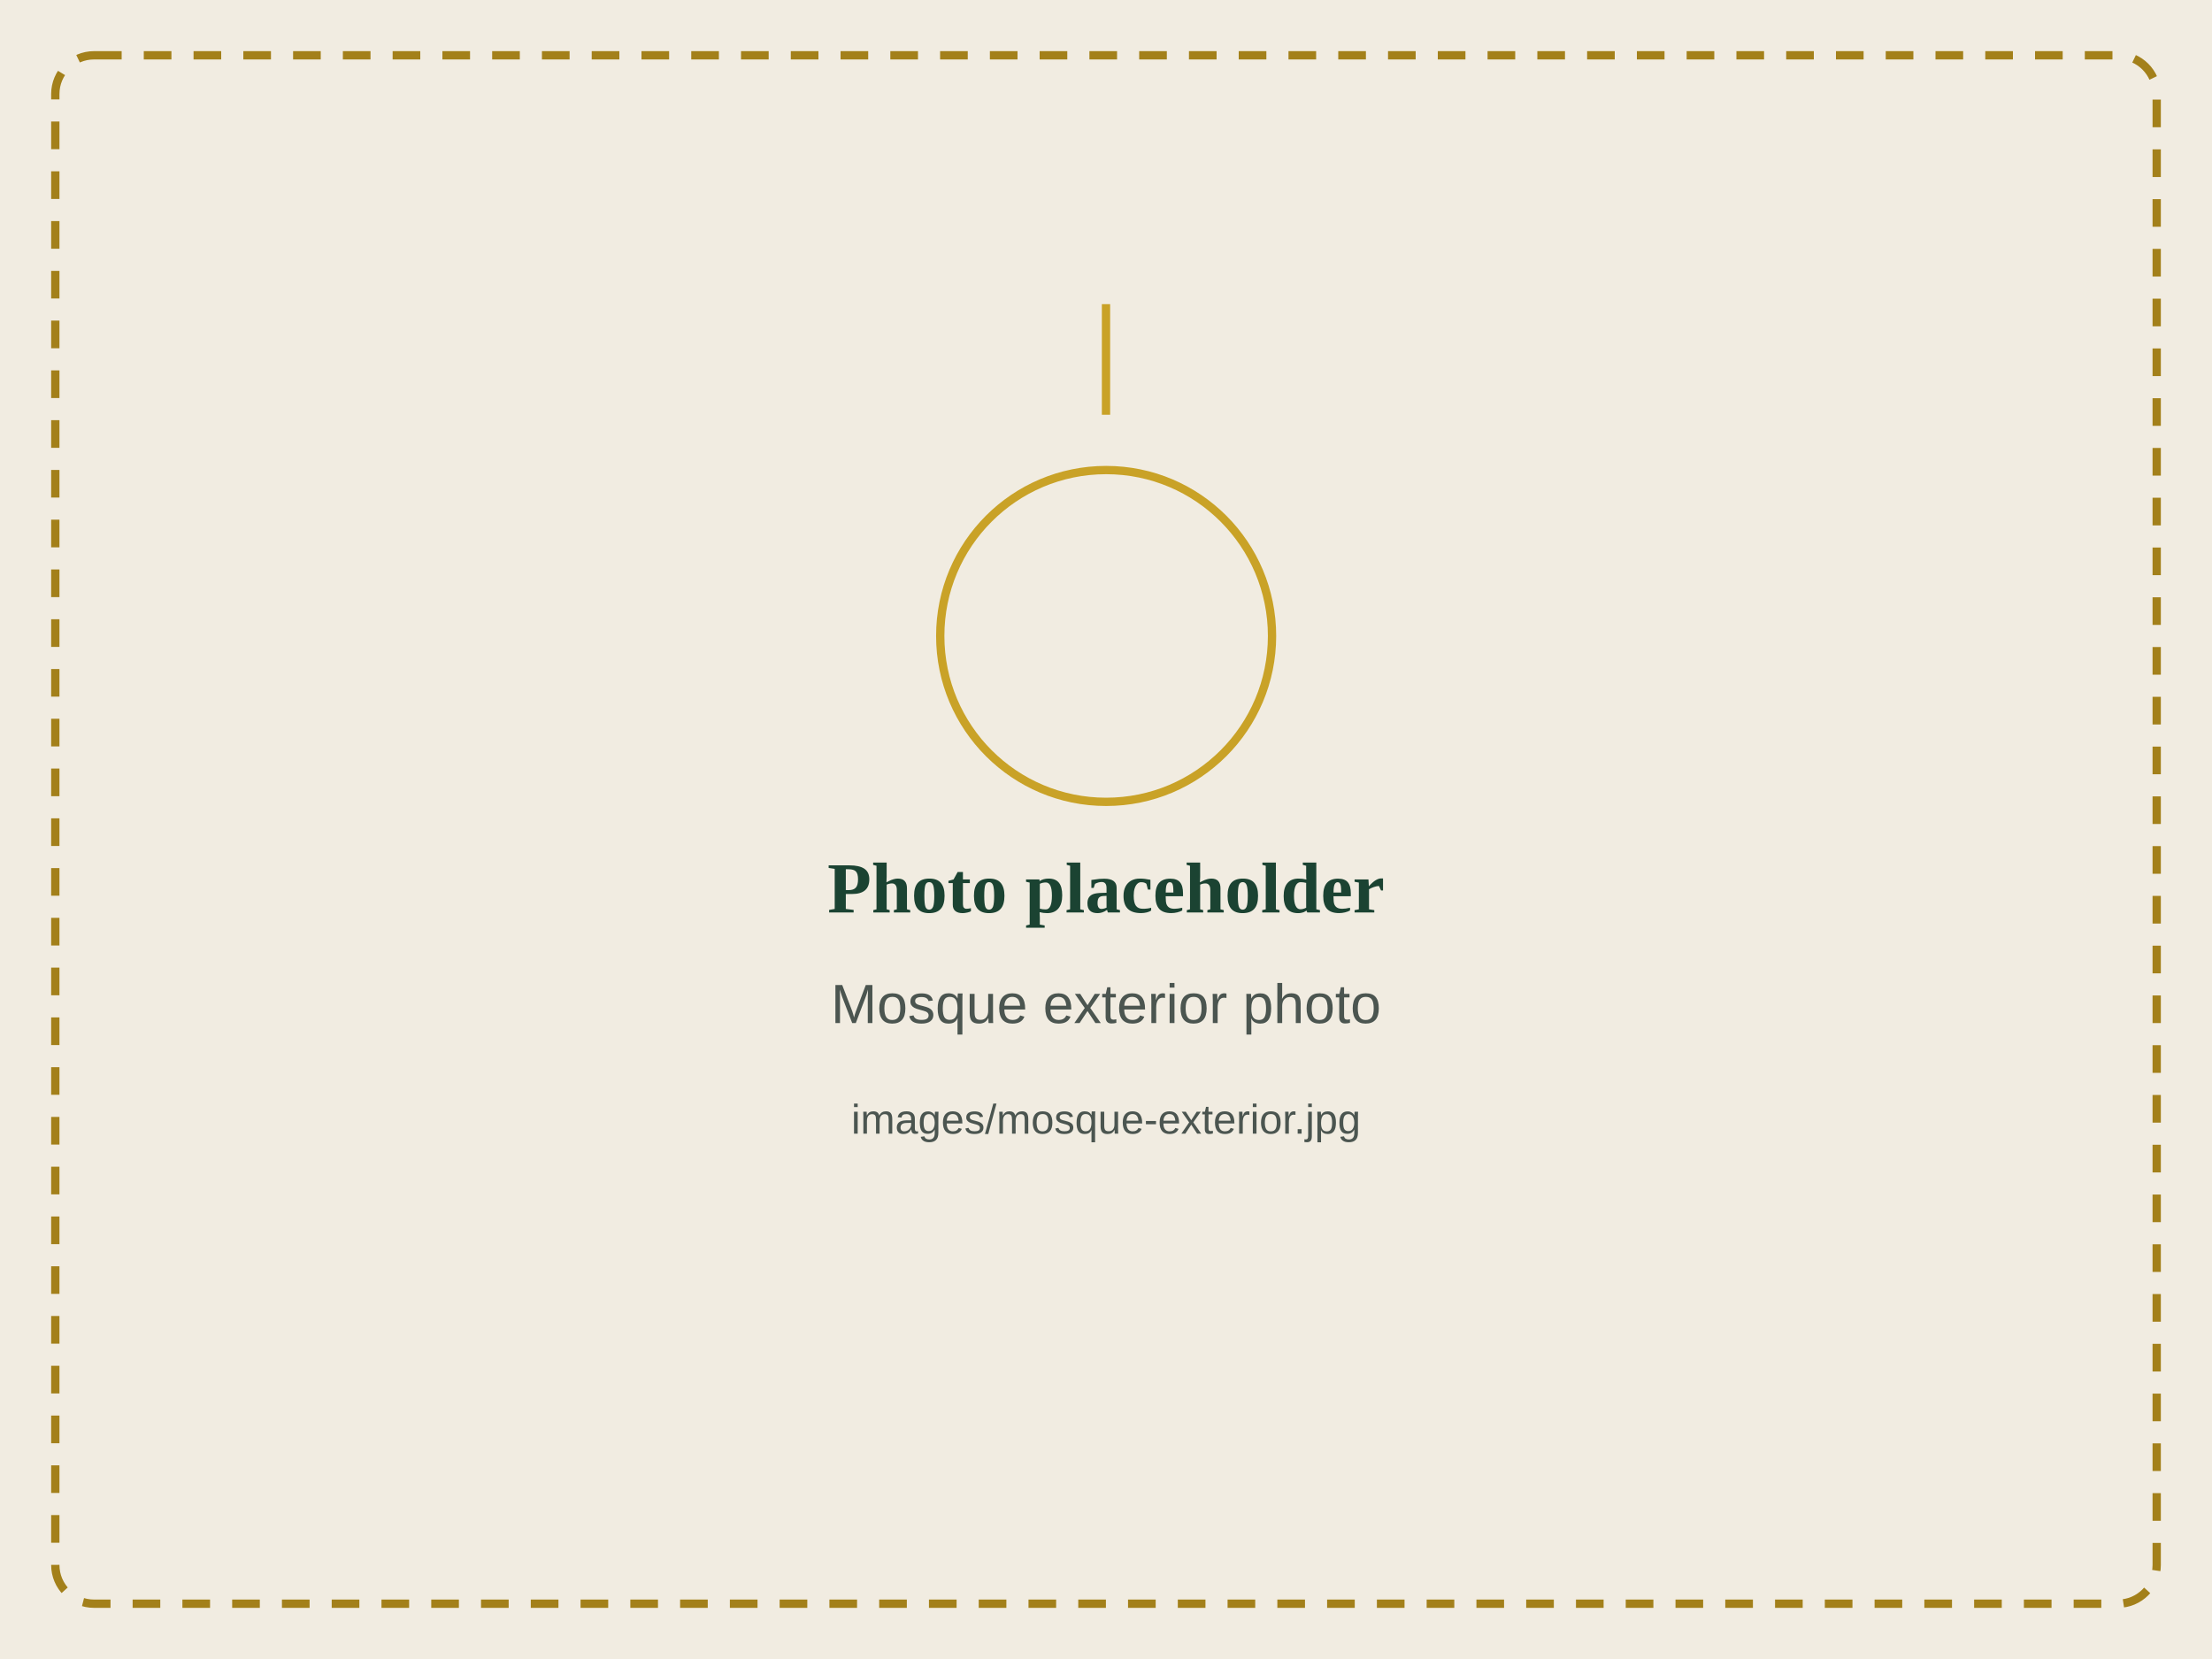
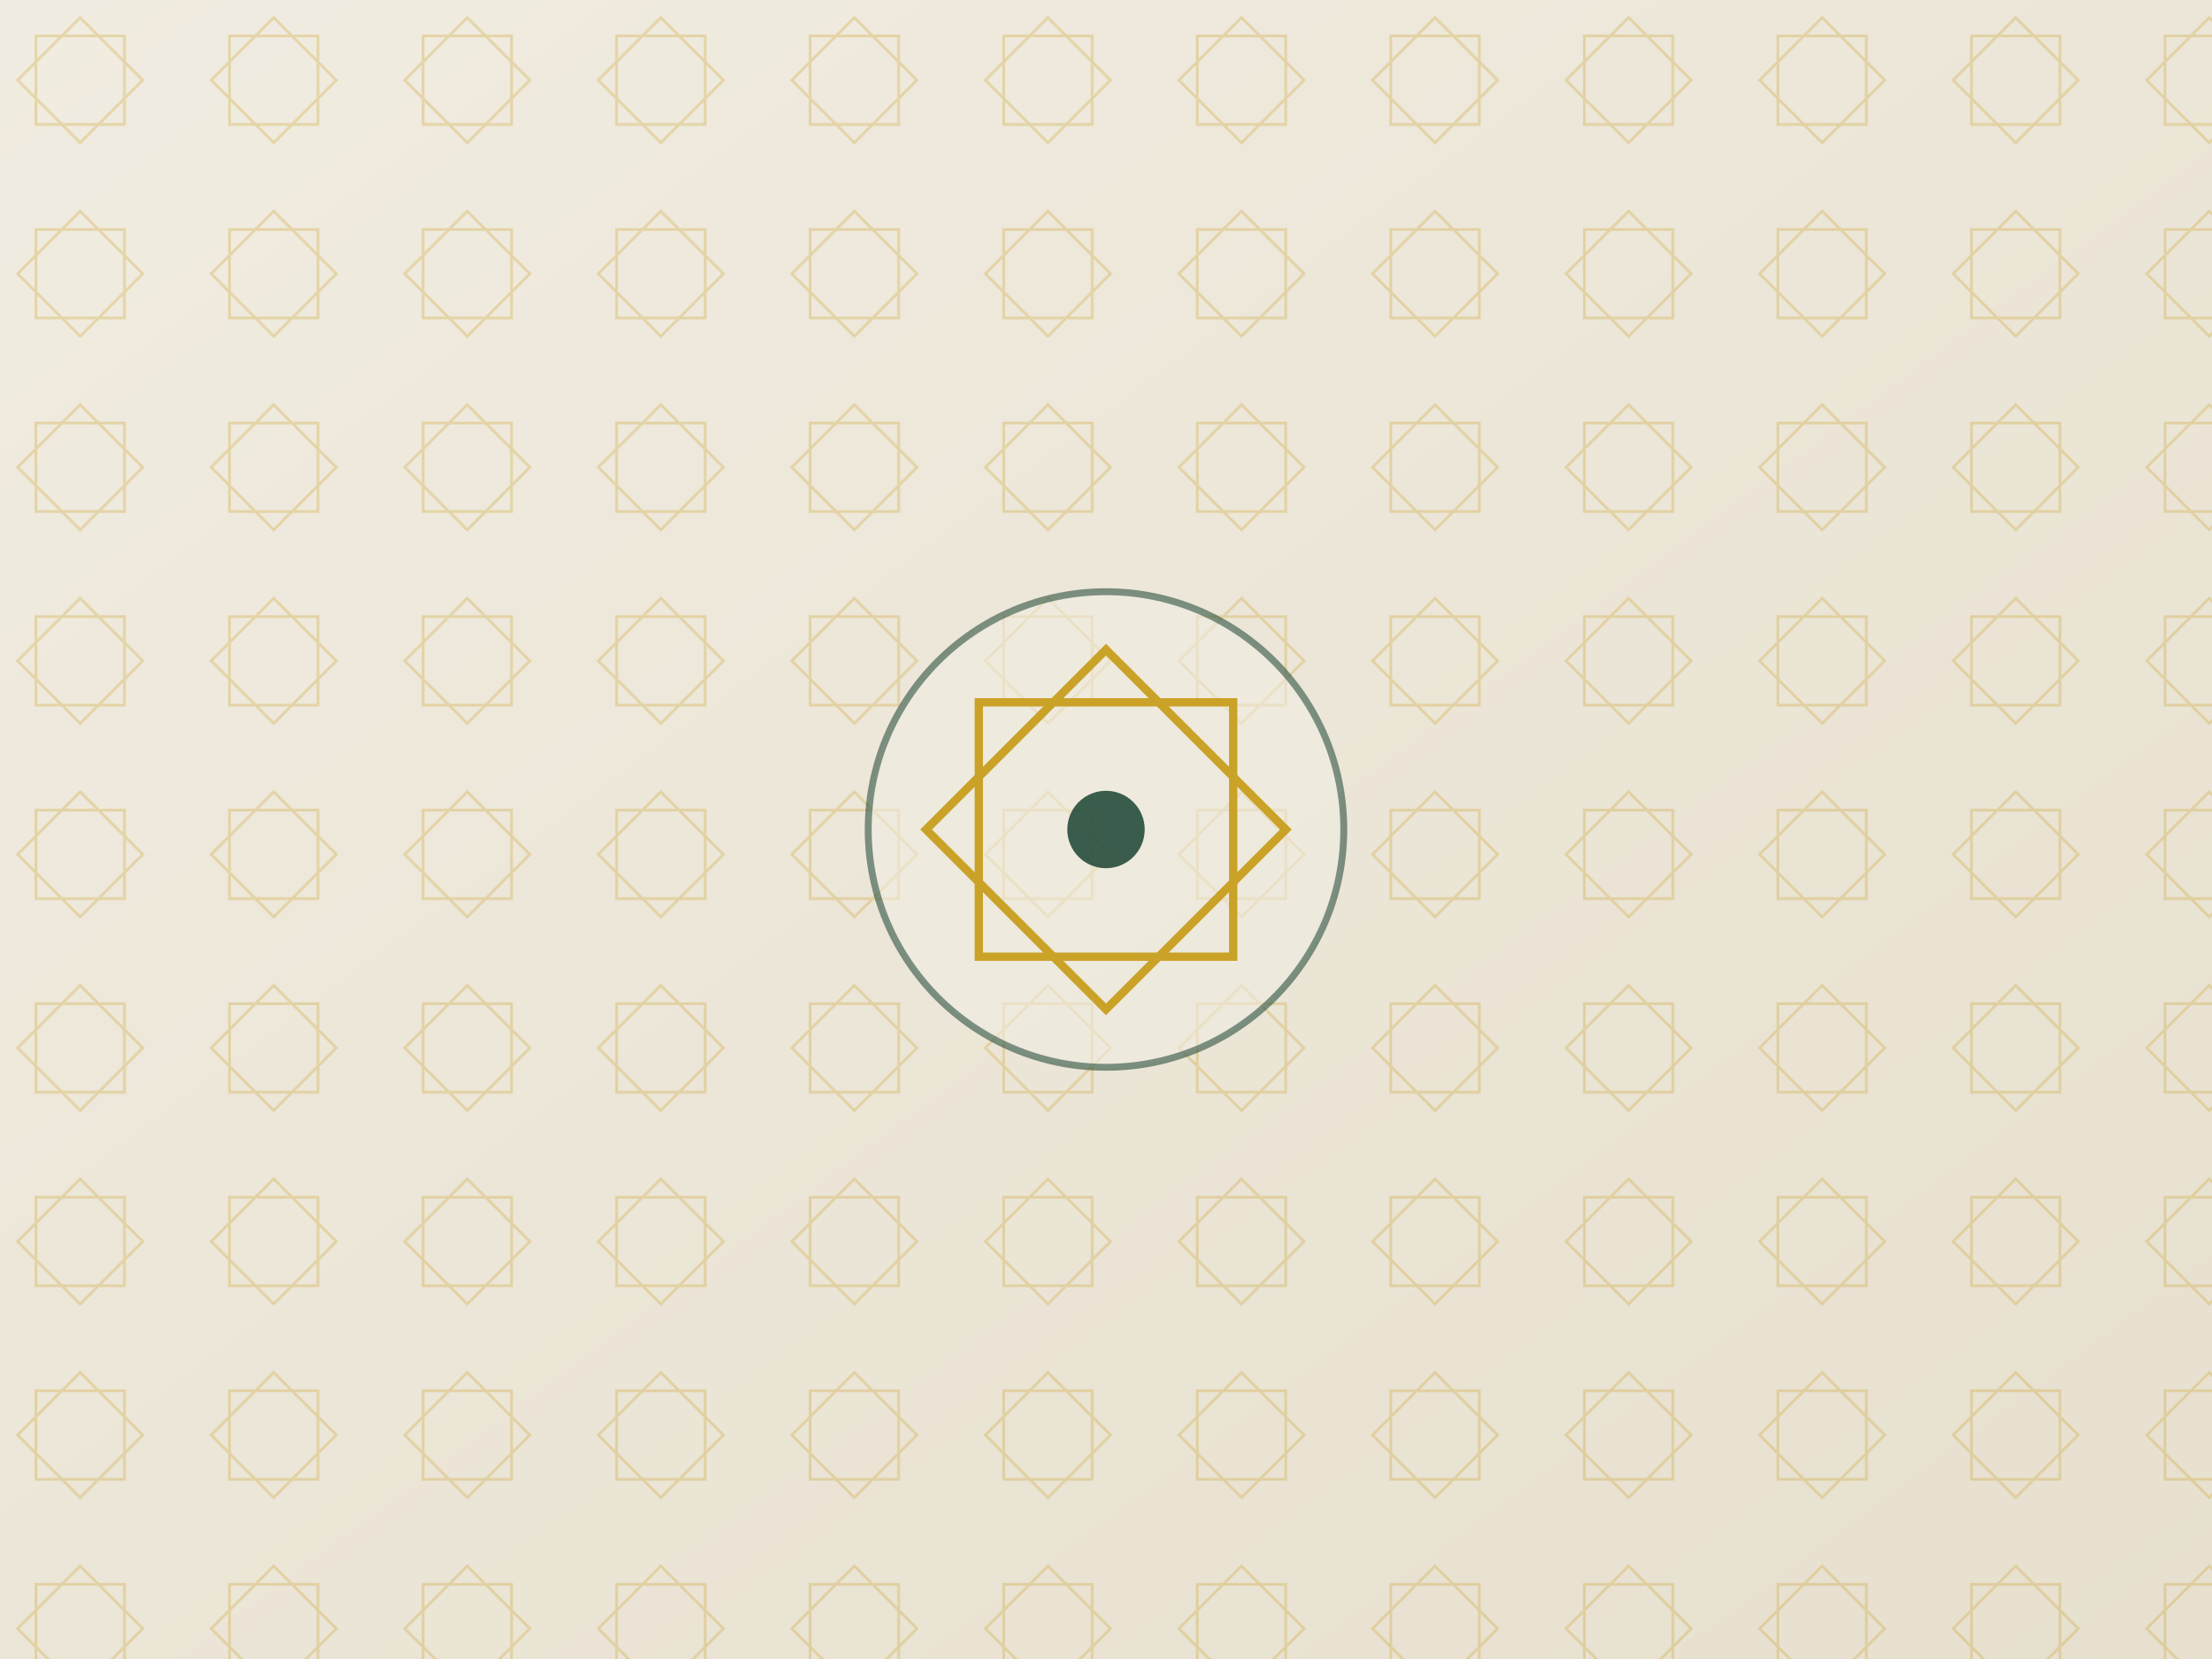
- <svg xmlns="http://www.w3.org/2000/svg" viewBox="0 0 800 600" role="img" aria-label="Mosque exterior photo placeholder">
-   <rect width="800" height="600" fill="#f1ece1" />
-   <rect x="20" y="20" width="760" height="560" fill="none" stroke="#a3801a" stroke-width="3" stroke-dasharray="10 8" rx="14" />
-   <g fill="none" stroke="#c9a227" stroke-width="3">
-     <path d="M400 170 a60 60 0 1 0 0.1 0 Z" />
-     <line x1="400" y1="110" x2="400" y2="150" />
+ <svg xmlns="http://www.w3.org/2000/svg" viewBox="0 0 800 600" role="img" aria-label="Mosque exterior — decorative placeholder, photo to be added">
+   <defs>
+     <linearGradient id="bg-mosque-exterior" x1="0" y1="0" x2="1" y2="1">
+       <stop offset="0" stop-color="#f1ece1" />
+       <stop offset="1" stop-color="#e7e0cf" />
+     </linearGradient>
+     <pattern id="pat-mosque-exterior" width="70" height="70" patternUnits="userSpaceOnUse">
+       <g stroke="#c9a227" stroke-width="1" fill="none" opacity="0.3">
+         <rect x="13" y="13" width="32" height="32" />
+         <rect x="13" y="13" width="32" height="32" transform="rotate(45 29 29)" />
+       </g>
+     </pattern>
+   </defs>
+   <rect width="800" height="600" fill="url(#bg-mosque-exterior)" />
+   <rect width="800" height="600" fill="url(#pat-mosque-exterior)" />
+   <g transform="translate(400,300)">
+     <circle r="86" fill="#f1ece1" opacity="0.55" />
+     <circle r="86" fill="none" stroke="#1b4332" stroke-width="2.5" opacity="0.55" />
+     <g stroke="#c9a227" stroke-width="3" fill="none">
+       <rect x="-46" y="-46" width="92" height="92" transform="rotate(45)" />
+       <rect x="-46" y="-46" width="92" height="92" />
+     </g>
+     <circle r="14" fill="#1b4332" opacity="0.85" />
  </g>
-   <text x="400" y="330" font-family="Georgia, 'Times New Roman', serif" font-size="26" fill="#1b4332" text-anchor="middle" font-weight="700">Photo placeholder</text>
-   <text x="400" y="370" font-family="Arial, sans-serif" font-size="20" fill="#4b5550" text-anchor="middle">Mosque exterior photo</text>
-   <text x="400" y="410" font-family="Arial, sans-serif" font-size="15" fill="#4b5550" text-anchor="middle">images/mosque-exterior.jpg</text>
</svg>
